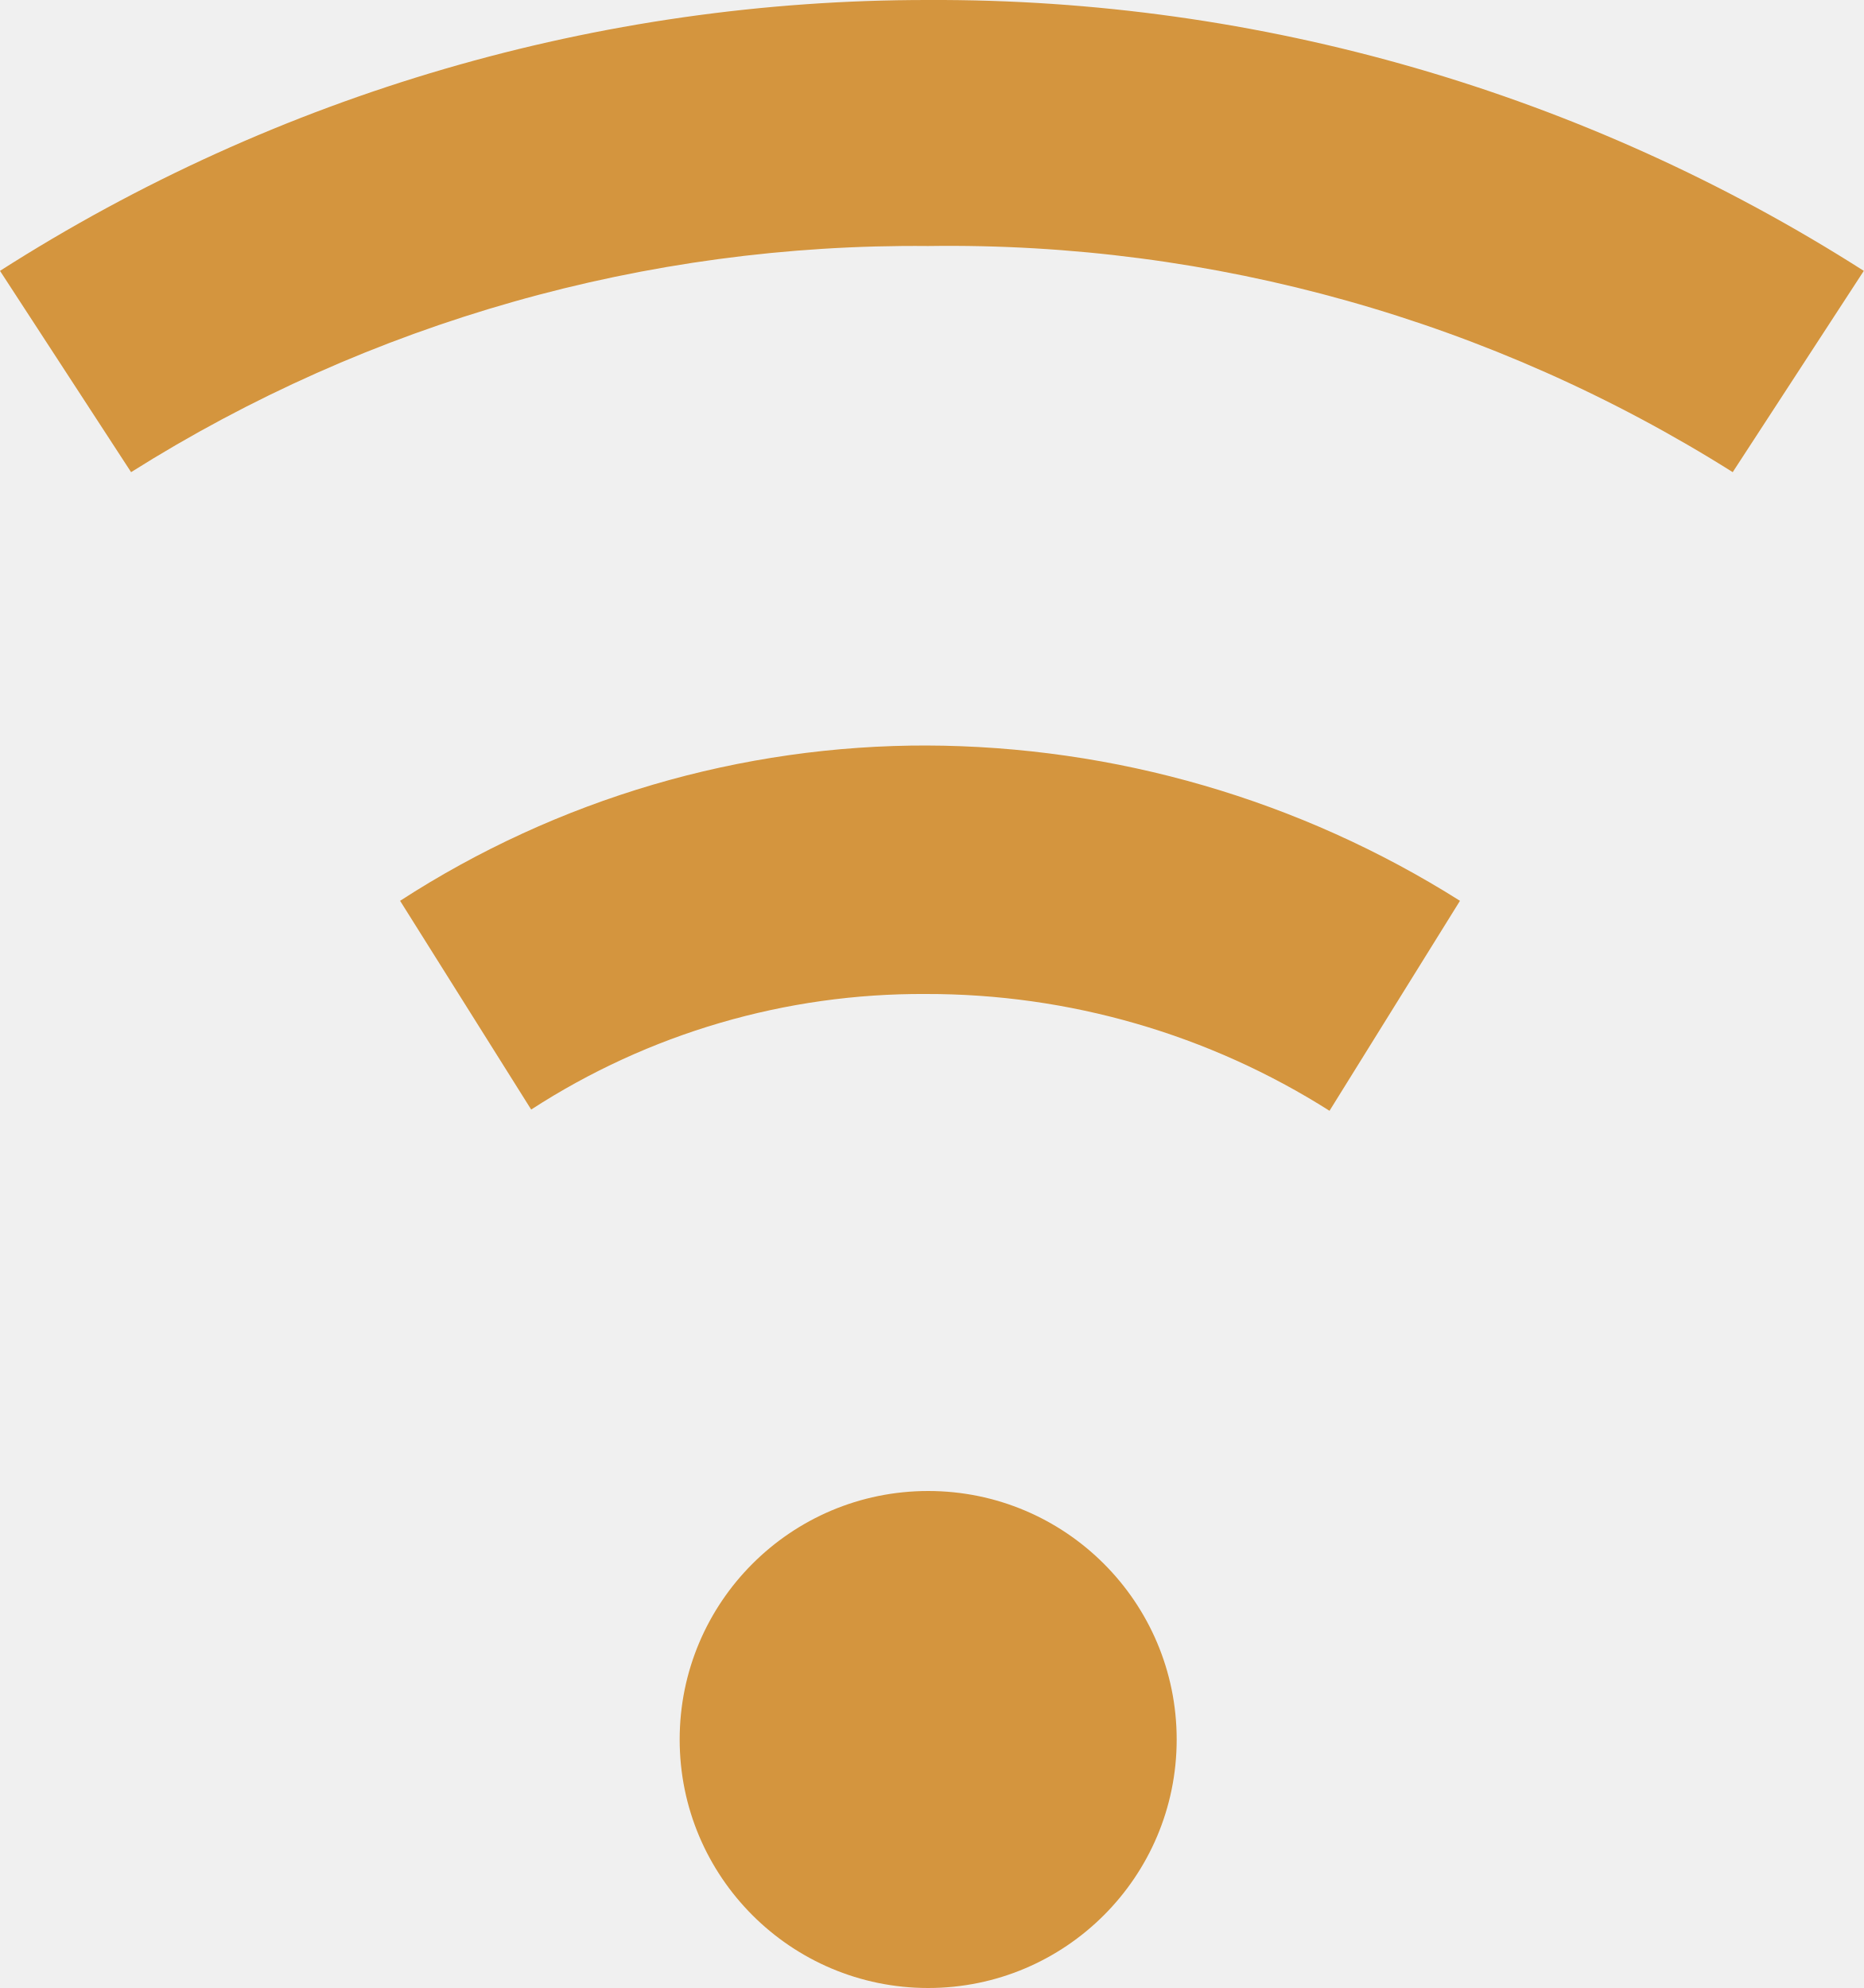
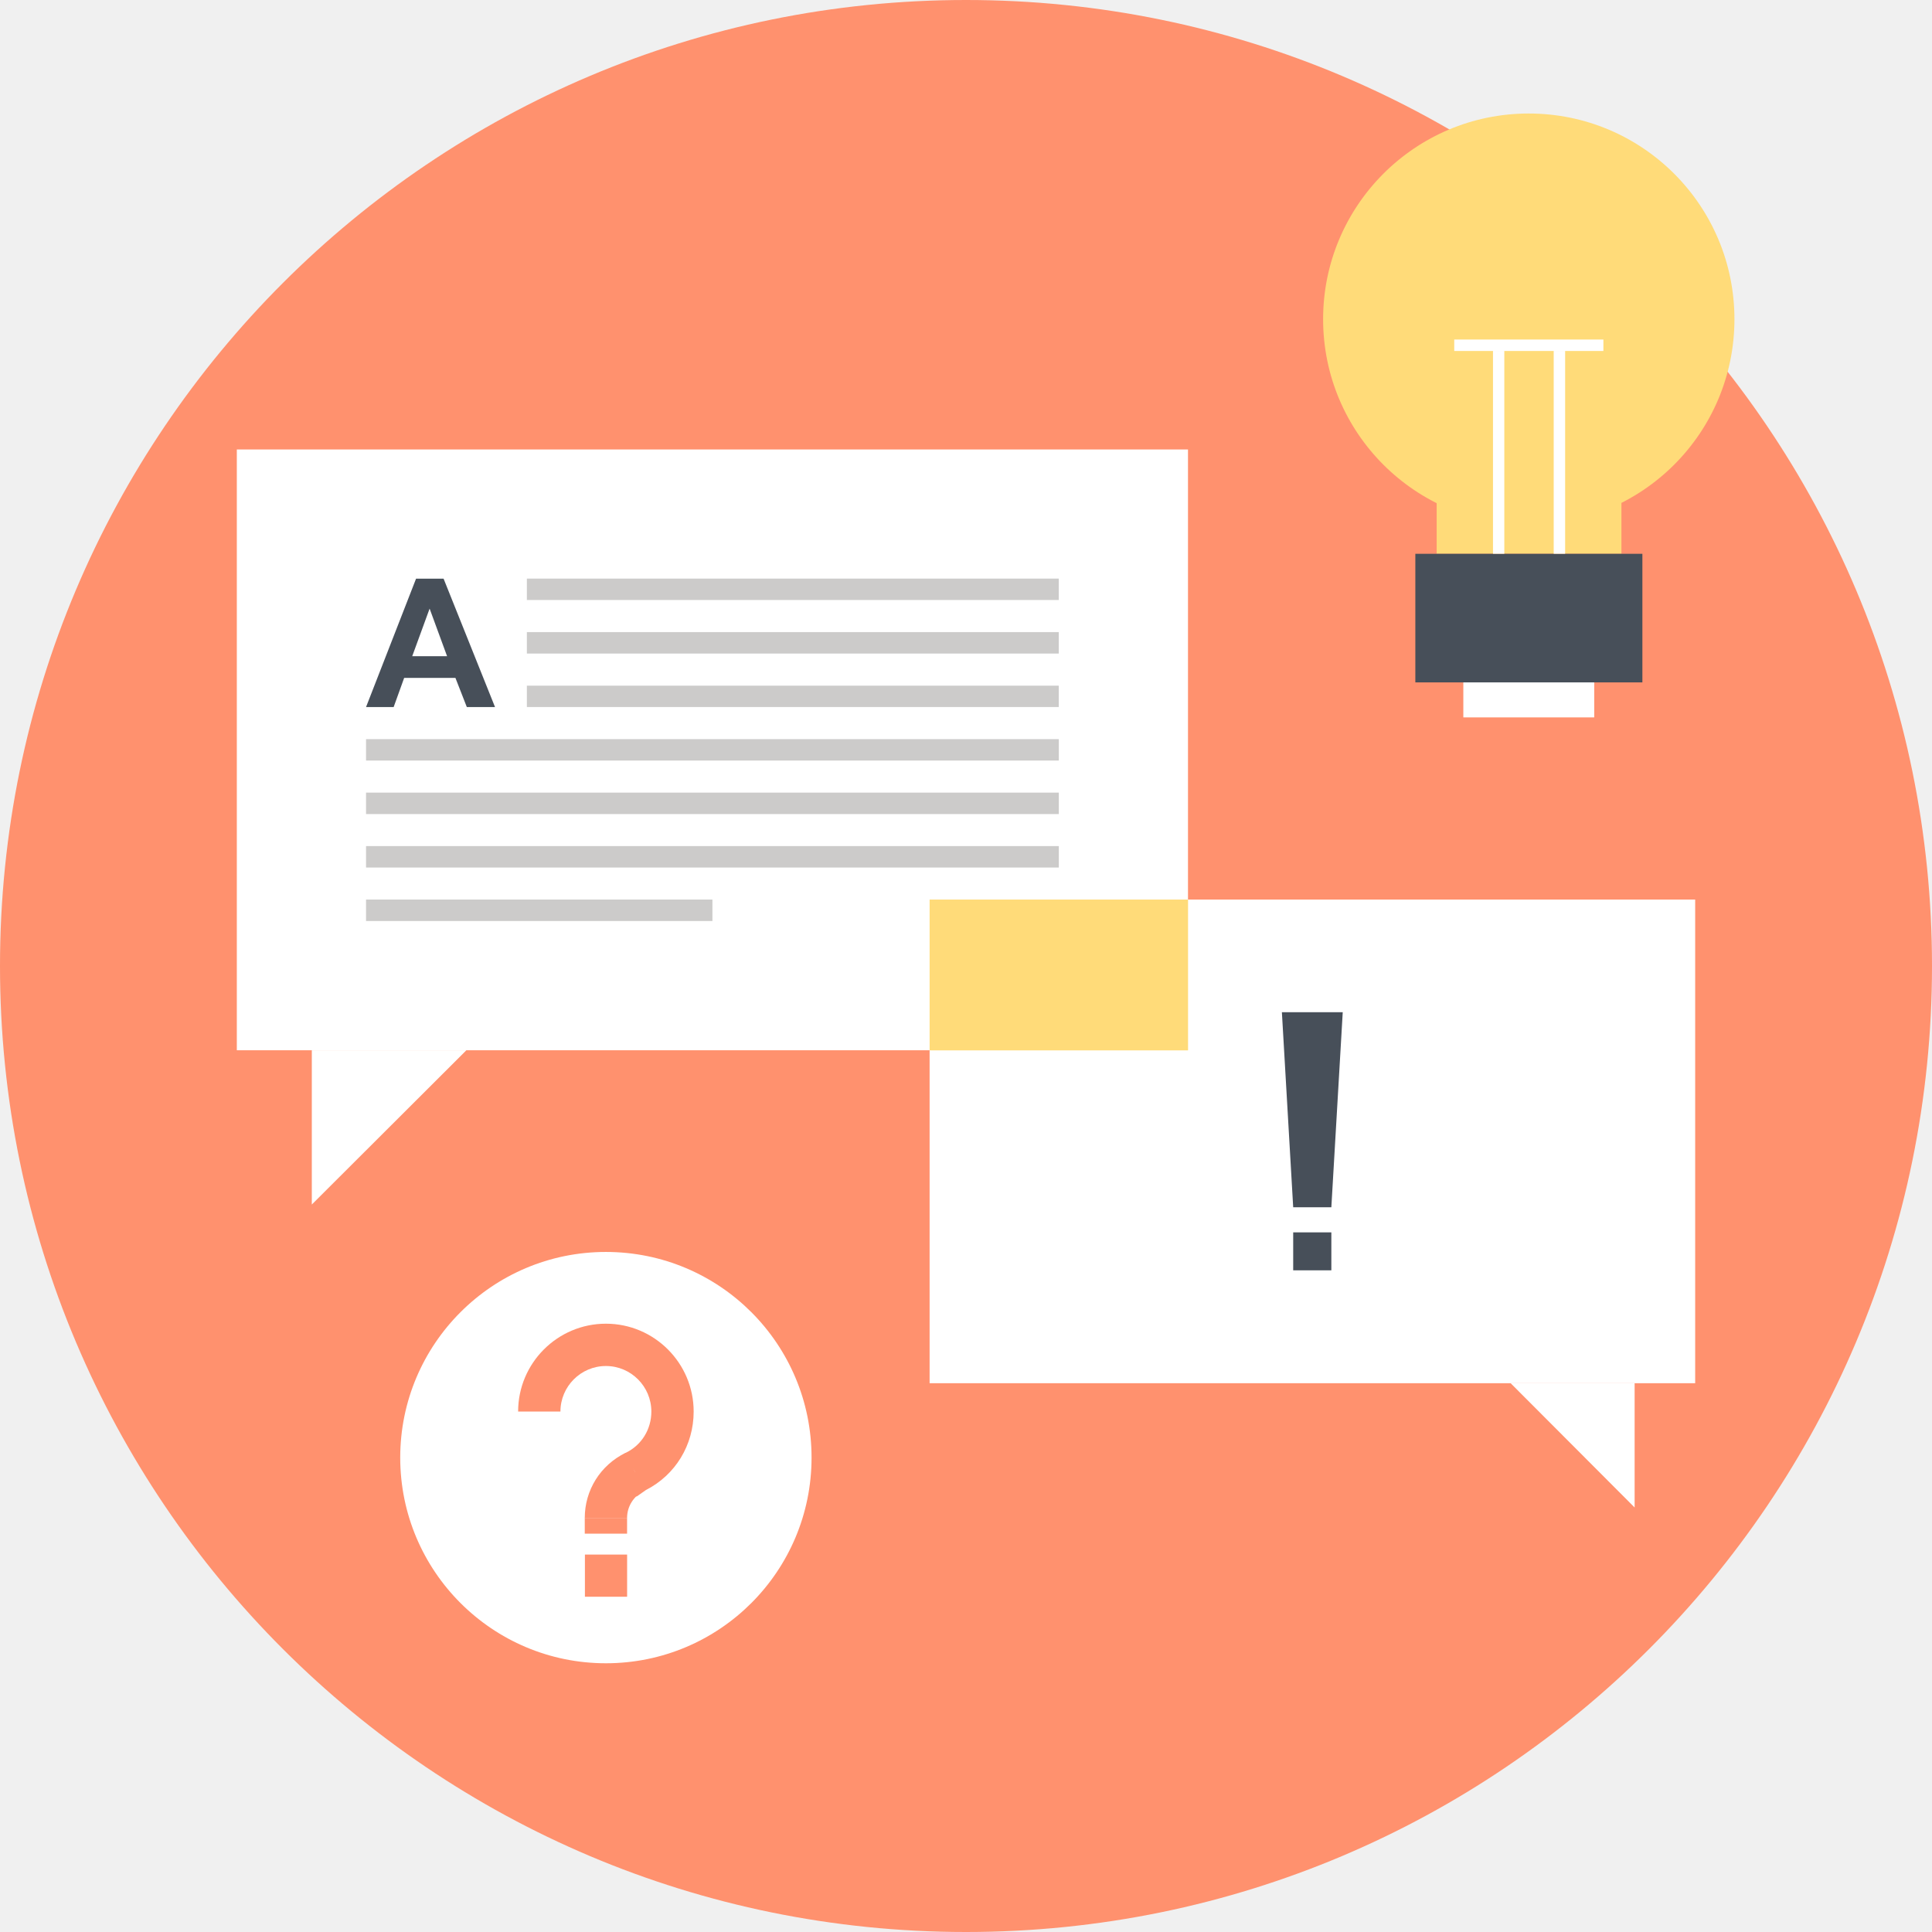
- <svg xmlns="http://www.w3.org/2000/svg" id="Layer_1" data-name="Layer 1" width="60" height="64" viewBox="0 0 60 64">
-   <defs>
-     <style>.cls-1{fill:#d4953e;}</style>
-   </defs>
-   <path class="cls-1" d="M29.88,0A55.39,55.39,0,0,0,0,8.72L4.22,15.2A47.32,47.32,0,0,1,29.88,7.92a47.31,47.31,0,0,1,25.9,7.28L60,8.72A55.53,55.53,0,0,0,29.88,0Zm0,24a31.08,31.08,0,0,0-17,5l4.22,6.72A23.09,23.09,0,0,1,29.8,32a24.17,24.17,0,0,1,13,3.76L47,29A32.37,32.37,0,0,0,29.8,24h0.07Zm0,24a8,8,0,1,0,8,8A8,8,0,0,0,29.88,48Z" transform="translate(0 0)" />
+ <svg xmlns="http://www.w3.org/2000/svg" version="1.1" id="Layer_1" x="0px" y="0px" width="64" height="64" viewBox="0 0 512 512" style="enable-background:new 0 0 512 512;" xml:space="preserve">
+   <circle style="fill:#FF916E;" cx="256" cy="256" r="256" />
+   <g>
+     <rect x="62.761" y="119.114" style="fill:#FFFFFF;" width="252.069" height="159.215" />
+     <polygon style="fill:#FFFFFF;" points="82.633,319.211 123.593,278.333 82.633,278.333  " />
+     <rect x="246.355" y="238.394" style="fill:#FFFFFF;" width="202.884" height="128.172" />
+     <polygon style="fill:#FFFFFF;" points="433.192,399.499 400.321,366.552 433.192,366.552  " />
+   </g>
+   <rect x="246.355" y="238.394" style="fill:#FFDB79;" width="68.492" height="39.969" />
+   <g>
+     <rect x="139.627" y="153.336" style="fill:#CCCBCA;" width="140.959" height="5.672" />
+     <rect x="139.627" y="167.513" style="fill:#CCCBCA;" width="140.959" height="5.685" />
+     <rect x="139.627" y="181.71" style="fill:#CCCBCA;" width="140.959" height="5.662" />
+     <rect x="97.006" y="195.881" style="fill:#CCCBCA;" width="183.593" height="5.672" />
+     <rect x="97.006" y="210.052" style="fill:#CCCBCA;" width="183.593" height="5.685" />
+     <rect x="97.006" y="224.223" style="fill:#CCCBCA;" width="183.593" height="5.682" />
+     <rect x="97.006" y="238.394" style="fill:#CCCBCA;" width="91.79" height="5.688" />
+   </g>
+   <g>
+     <path style="fill:#474F59;" d="M117.552,153.349h-7.29l-13.256,34.023h7.317l2.785-7.726h13.583l3.019,7.726h7.472L117.552,153.349   z M109.244,173.898l4.608-12.608l4.628,12.608H109.244z" />
+     <polygon style="fill:#474F59;" points="352.821,319.937 342.71,319.937 339.714,268.242 355.84,268.242  " />
+     <rect x="342.71" y="326.59" style="fill:#474F59;" width="10.111" height="10.058" />
+   </g>
+   <g>
+     <path style="fill:#FFDB79;" d="M459.644,84.592c0,30.109-24.388,54.507-54.516,54.507c-30.102,0-54.49-24.398-54.49-54.507   c0-30.096,24.388-54.51,54.49-54.51C435.259,30.082,459.644,54.497,459.644,84.592z" />
+     <rect x="380.73" y="133.219" style="fill:#FFDB79;" width="48.964" height="13.54" />
+   </g>
+   <rect x="375.081" y="146.762" style="fill:#474F59;" width="60.168" height="34.076" />
+   <g>
+     <rect x="387.799" y="180.838" style="fill:#FFFFFF;" width="34.687" height="9.279" />
+     <rect x="395.66" y="92.986" style="fill:#FFFFFF;" width="2.999" height="53.76" />
+     <rect x="385.387" y="89.98" style="fill:#FFFFFF;" width="39.526" height="3.032" />
+     <rect x="411.747" y="92.986" style="fill:#FFFFFF;" width="3.029" height="53.76" />
+     <path style="fill:#FFFFFF;" d="M215.07,386.286c0,30.086-24.361,54.497-54.503,54.497c-30.092,0-54.503-24.411-54.503-54.497   c0-30.092,24.411-54.507,54.503-54.507C190.708,331.779,215.07,356.193,215.07,386.286z" />
+   </g>
+   <g>
+     <path style="fill:#FF916E;" d="M166.182,402.273h-11.214c0-7.389,4.155-14.006,10.841-17.273l4.915,10.078   C167.923,396.45,166.182,399.208,166.182,402.273z" />
+     <rect x="154.968" y="402.267" style="fill:#FF916E;" width="11.214" height="4.169" />
+     <path style="fill:#FF916E;" d="M168.729,396.589l-6.061-3.135l-0.007-3.409h5.606l-3.184-4.595l0.77-0.453   c4.172-2.022,6.762-6.207,6.762-10.92c0-6.656-5.404-12.07-12.044-12.07c-6.646,0-12.05,5.417-12.05,12.07h-11.214   c0-12.84,10.435-23.284,23.265-23.284c12.823,0,23.255,10.445,23.255,23.284c0,8.886-4.836,16.81-12.655,20.797L168.729,396.589z    M168.299,390.042h5.576h-5.596H168.299z" />
+     <rect x="155.01" y="411.978" style="fill:#FF916E;" width="11.181" height="11.175" />
+   </g>
+   <g>
+ </g>
+   <g>
+ </g>
+   <g>
+ </g>
+   <g>
+ </g>
+   <g>
+ </g>
+   <g>
+ </g>
+   <g>
+ </g>
+   <g>
+ </g>
+   <g>
+ </g>
+   <g>
+ </g>
+   <g>
+ </g>
+   <g>
+ </g>
+   <g>
+ </g>
+   <g>
+ </g>
+   <g>
+ </g>
</svg>
